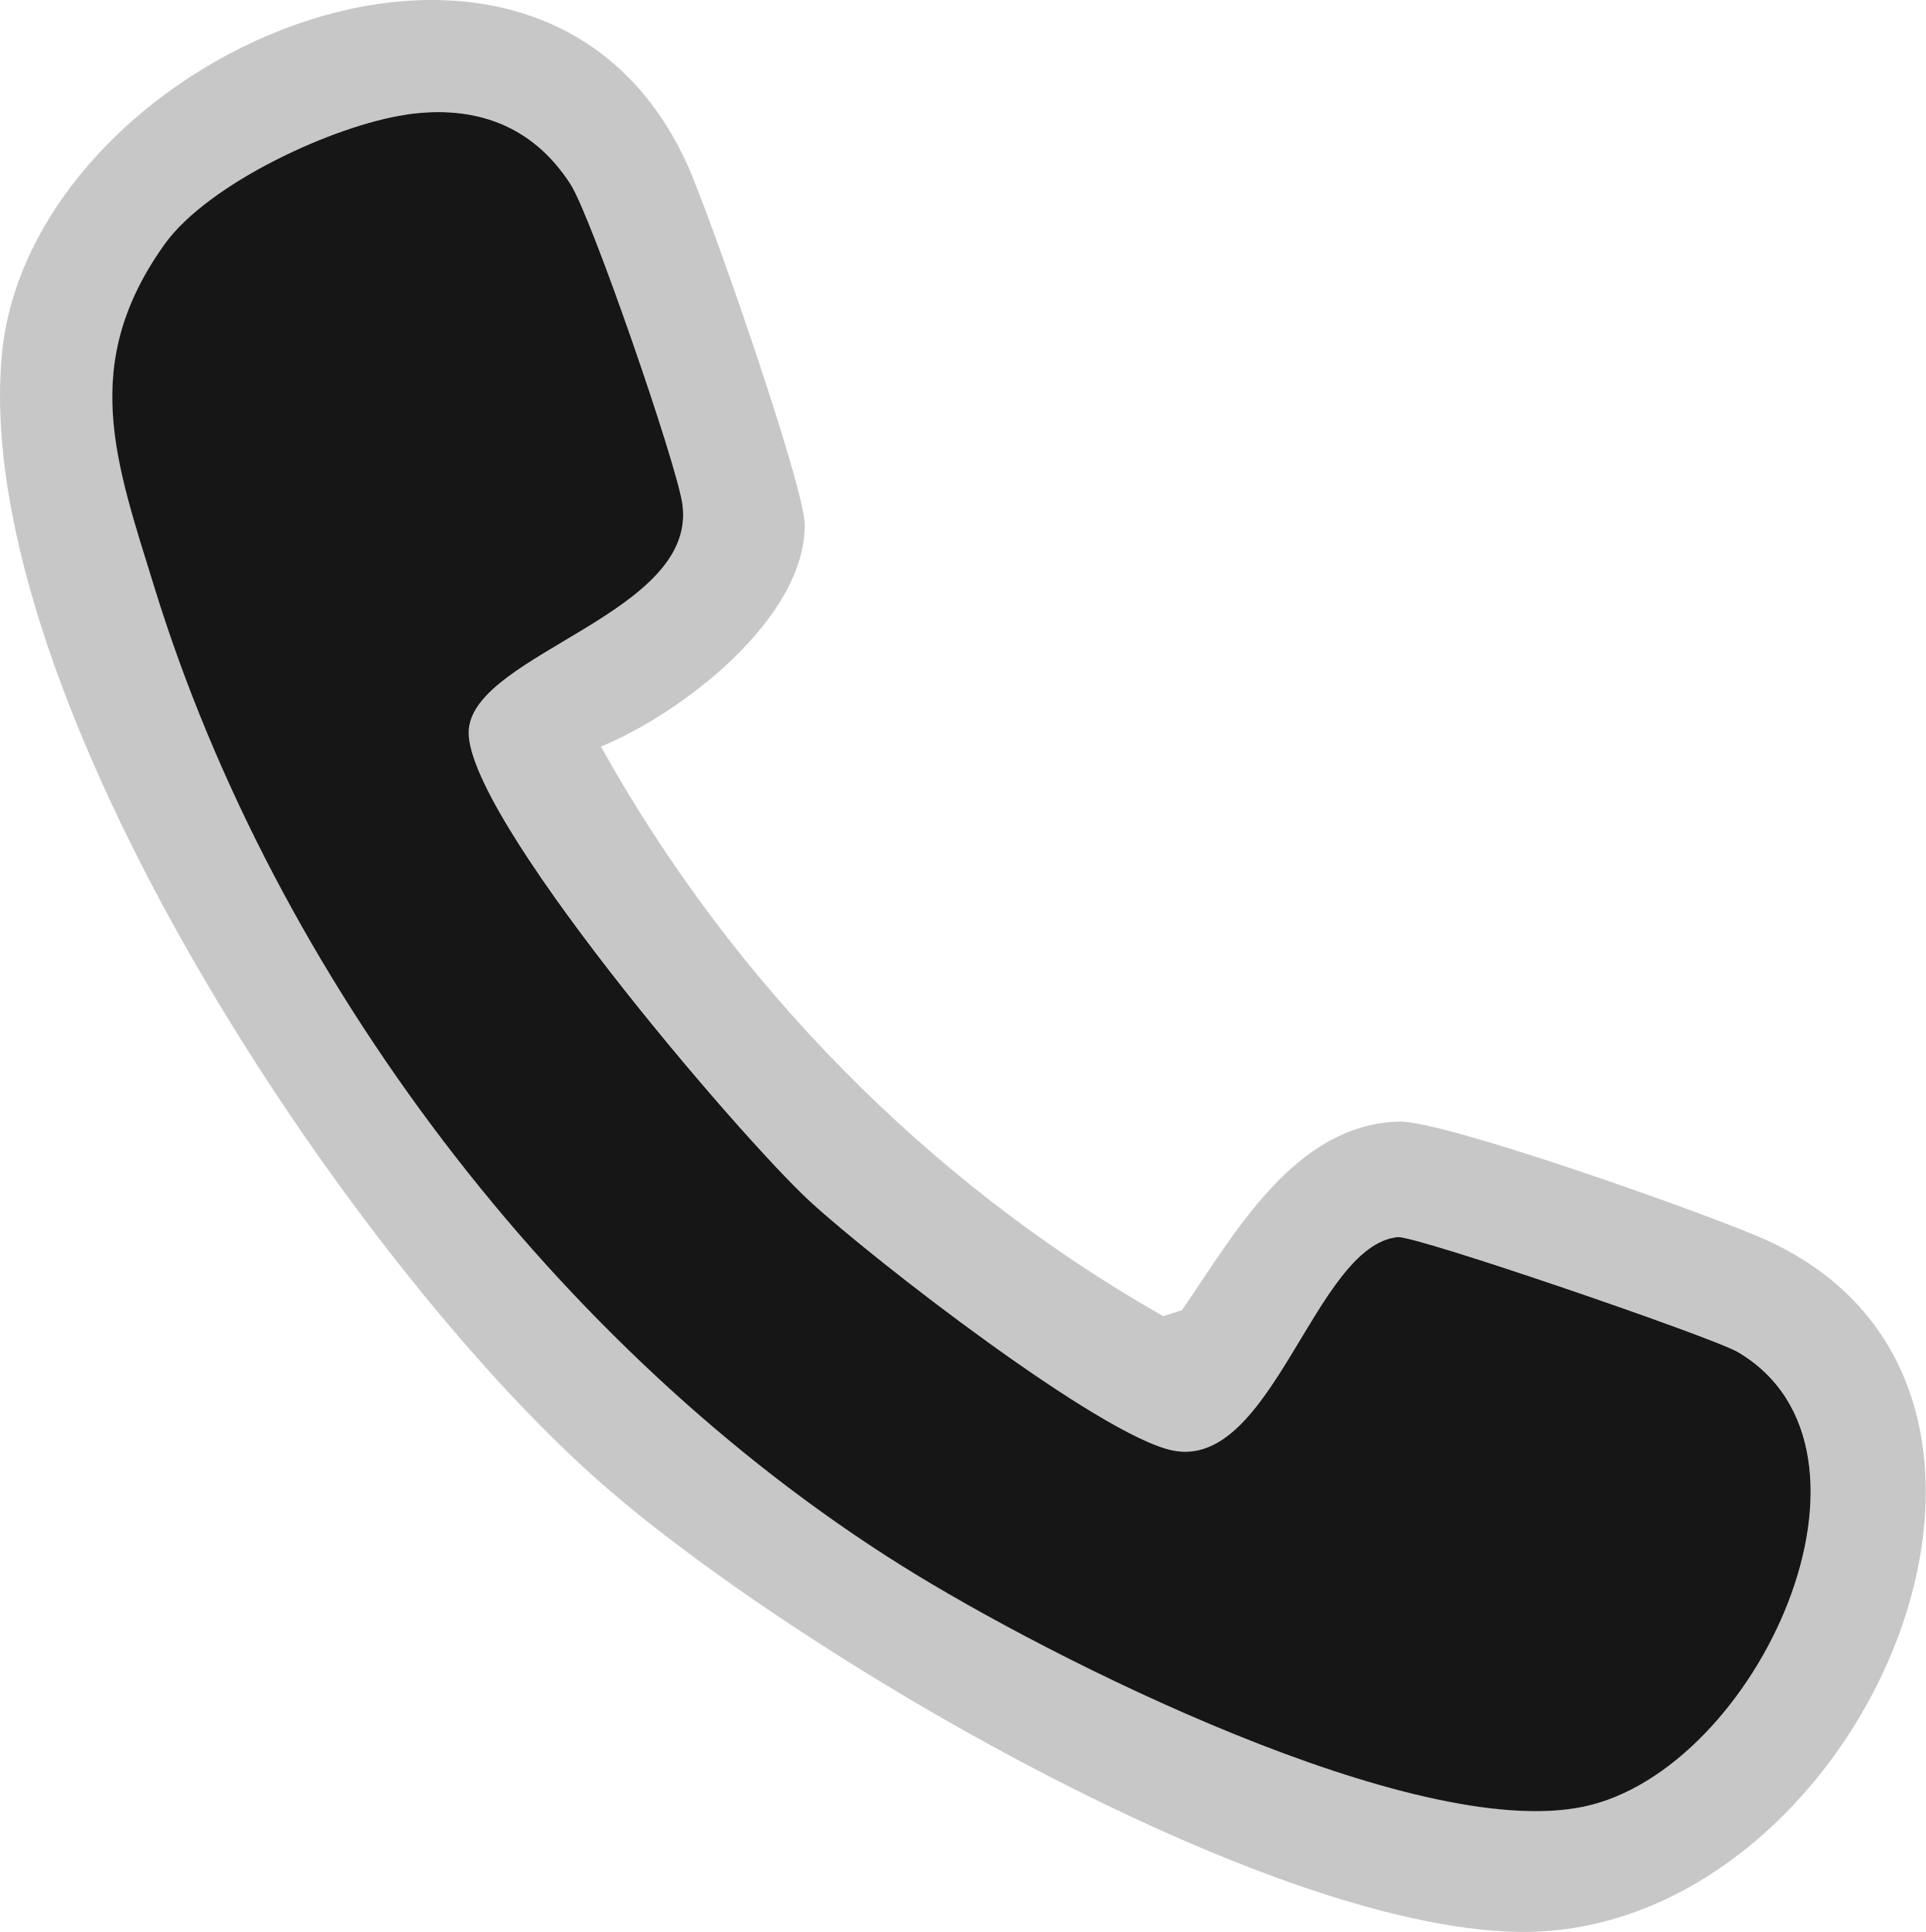
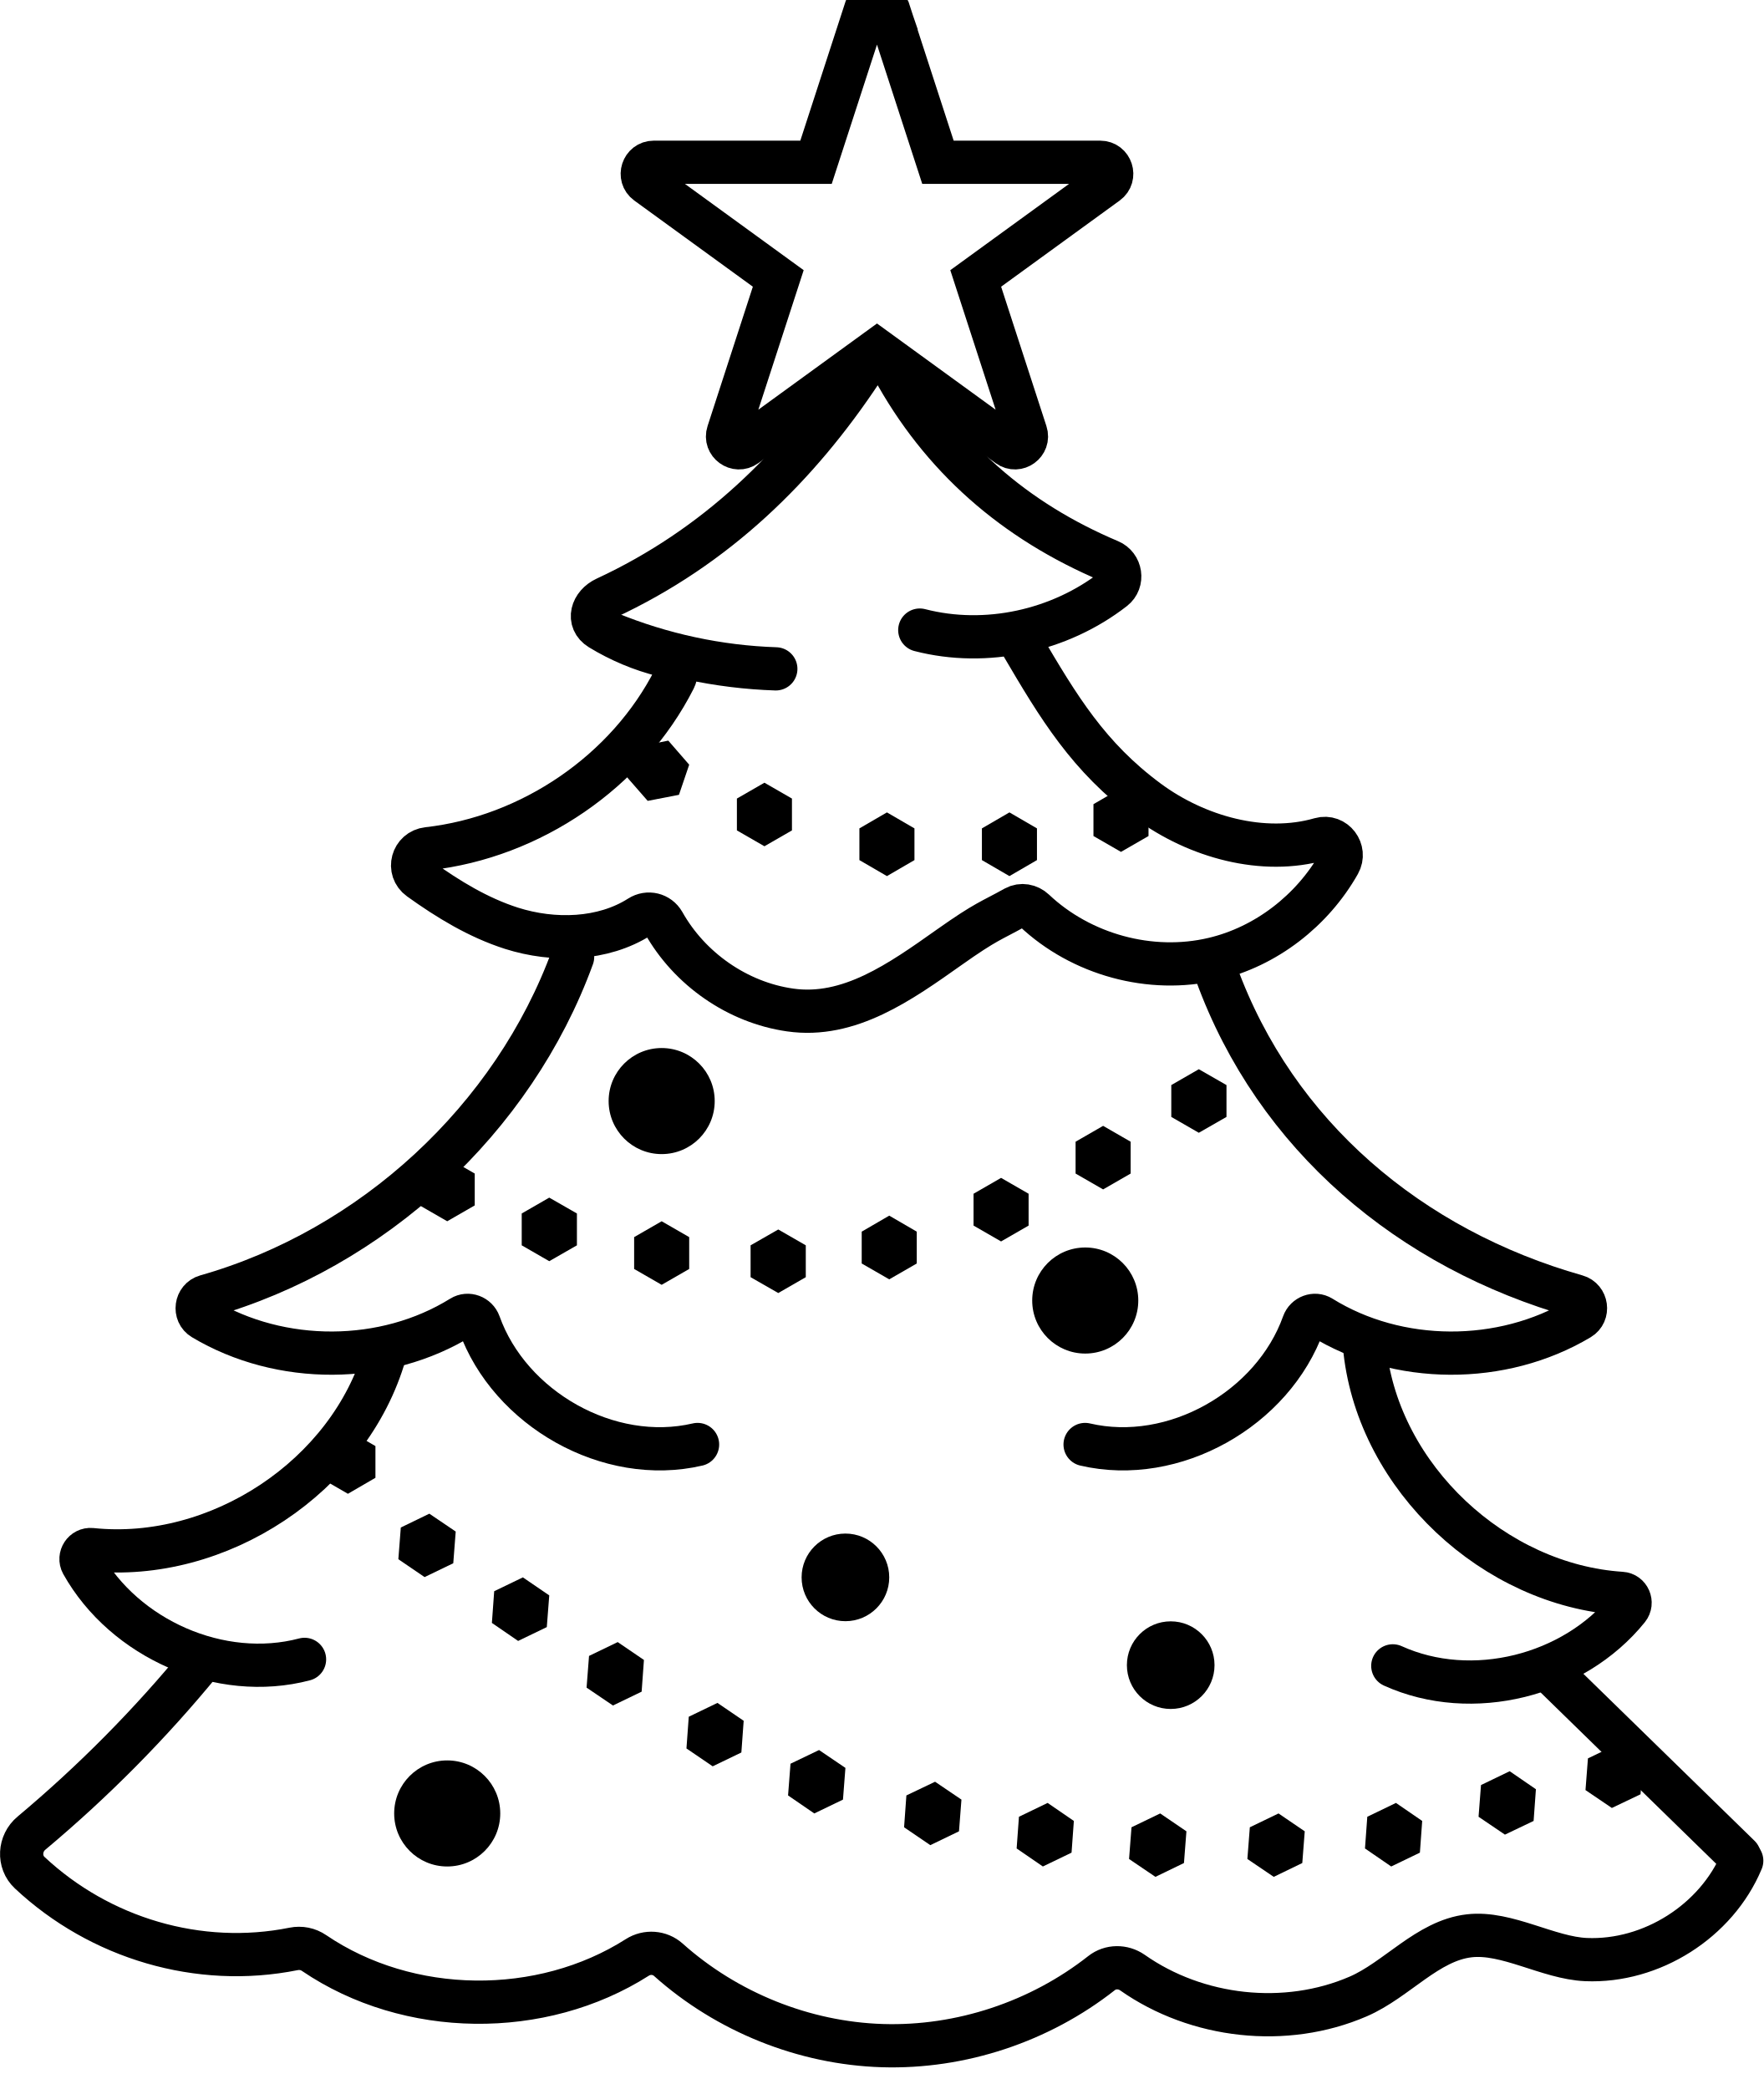
- <svg xmlns="http://www.w3.org/2000/svg" id="Layer_1" data-name="Layer 1" viewBox="0 0 160.72 161.25">
+ <svg xmlns="http://www.w3.org/2000/svg" id="Layer_1" data-name="Layer 1" viewBox="0 0 122.35 144.95">
  <defs>
    <style>
      .cls-1 {
-         fill: #c7c7c7;
+         stroke-linecap: round;
      }

-       .cls-2 {
-         fill: #161616;
+       .cls-1, .cls-2 {
+         fill: none;
+         stroke: #000;
+         stroke-miterlimit: 10;
+         stroke-width: 3px;
      }
    </style>
  </defs>
-   <path class="cls-1" d="M50.15,62.31c10.92,19.64,27.32,36.42,46.93,47.54l1.56-.5c4.37-6.32,9.36-15.51,18.13-15.74,3.78-.1,26.11,7.84,30.6,9.87,27.85,12.6,7.79,58.29-20.72,57.76-21.42-.39-60.4-23.32-76.52-37.49C29.23,105.39-2.34,58.24.14,29.77,2.31,4.78,44.69-13.9,57.32,13.65c1.84,4.01,9.83,26.93,9.84,30.15.02,7.88-10.34,15.78-17.01,18.51ZM33.91,9.56c-6.04.88-16.55,5.75-20.17,10.82-7.14,10.01-4.08,18.12-.83,28.68,10.01,32.45,33.57,63.58,62.32,81.59,12.4,7.77,42.81,23.09,56.94,20.13,14.51-3.04,26.73-29.8,12.86-37.95-2.08-1.22-26.89-9.74-28.38-9.59-6.94.71-10.45,19.49-18.77,17.81-6.07-1.23-25.08-16-30.25-20.77-5.92-5.46-29.18-32.64-28.49-39.46.64-6.34,19.1-9.67,17.82-18.76-.47-3.34-7.59-23.98-9.34-26.7-3.16-4.91-7.97-6.65-13.7-5.81Z" />
-   <path class="cls-2" d="M33.91,9.56c5.73-.84,10.54.9,13.7,5.81,1.75,2.71,8.87,23.36,9.34,26.7,1.28,9.09-17.18,12.42-17.82,18.76-.69,6.82,22.56,34,28.49,39.46,5.18,4.77,24.19,19.54,30.25,20.77,8.32,1.68,11.83-17.1,18.77-17.81,1.49-.15,26.31,8.37,28.38,9.59,13.87,8.15,1.65,34.91-12.86,37.95-14.13,2.96-44.55-12.36-56.94-20.13-28.74-18.01-52.31-49.15-62.32-81.59-3.26-10.56-6.31-18.67.83-28.68,3.62-5.07,14.13-9.94,20.17-10.82Z" />
+   <path class="cls-2" d="M61.6.55l3.48,10.71h11.26c.77,0,1.09.99.47,1.44l-9.11,6.62,3.48,10.71c.24.73-.6,1.34-1.22.89l-9.11-6.62-9.11,6.62c-.62.45-1.46-.16-1.22-.89l3.48-10.71-9.11-6.62c-.62-.45-.3-1.44.47-1.44h11.26s3.48-10.71,3.48-10.71c.24-.73,1.27-.73,1.51,0Z" />
+   <path class="cls-1" d="M63.82,43.72c4.6,1.19,9.71.06,13.45-2.85.68-.53.51-1.61-.28-1.94-6.58-2.78-11.68-7.2-15.08-13.47-.5-.93-1.54-.63-2.13.25-4.41,6.65-10.08,12.24-17.75,15.8-.97.45-1.3,1.56-.39,2.12,1.36.83,2.85,1.46,4.39,1.84.72.18,1.09.98.76,1.64-3.26,6.43-9.96,10.98-17.11,11.78-1.07.12-1.44,1.46-.56,2.09,1.98,1.42,4.06,2.69,6.37,3.43,2.93.93,6.35.83,8.89-.79.58-.37,1.32-.19,1.66.4,1.8,3.21,5.13,5.54,8.78,6.06,4.1.59,7.66-1.96,11.04-4.35,2.6-1.84,2.89-1.82,4.57-2.76.44-.24.97-.14,1.33.2,3.25,3.07,8.07,4.4,12.43,3.37,3.66-.86,6.87-3.36,8.72-6.63.5-.89-.31-1.97-1.3-1.69-3.95,1.14-8.56-.13-11.96-2.64-4.13-3.06-6.18-6.47-8.78-10.9" />
+   <path class="cls-1" d="M84.4,67.55c4.11,11.27,13.46,19.12,24.99,22.39.71.2.85,1.18.21,1.56-5.38,3.21-12.6,3.2-17.93-.11-.45-.28-1.05-.05-1.23.45-2.11,5.91-8.99,9.83-15.15,8.39" />
+   <path class="cls-1" d="M39.73,66.4c-4.11,11.27-13.9,20.27-25.43,23.54-.71.2-.85,1.18-.21,1.56,5.38,3.21,12.6,3.2,17.93-.11.45-.28,1.05-.05,1.23.45,2.11,5.91,8.99,9.83,15.15,8.39" />
+   <path class="cls-1" d="M94.71,93.73c.99,8.82,8.98,16.26,17.79,16.83.52.03.79.65.46,1.06-3.77,4.67-10.83,6.46-16.32,3.97" />
+   <path class="cls-1" d="M26.71,93.92c-2.45,8.53-11.58,14.52-20.37,13.6-.52-.05-.89.51-.64.97,2.93,5.23,9.59,8.19,15.43,6.65" />
+   <path class="cls-1" d="M107.89,116.31l12.8,12.49" />
+   <path class="cls-1" d="M14,115.25c-3.55,4.34-7.52,8.35-11.82,11.95-.84.7-.92,1.99-.12,2.74,4.87,4.56,11.74,6.61,18.31,5.29.5-.1,1.01,0,1.43.29,6.54,4.44,15.76,4.54,22.42.3.67-.43,1.56-.37,2.15.16,4.06,3.63,9.41,5.79,14.85,5.96,5.45.17,10.93-1.66,15.21-5.03.62-.49,1.49-.49,2.14-.04,4.48,3.15,10.63,3.84,15.67,1.66,2.68-1.16,4.81-3.88,7.71-4.21,2.6-.3,5.48,1.54,8.1,1.65,4.54.19,9.05-2.67,10.8-6.86" />
+   <path class="cls-1" d="M42.23,43.92c3.68,1.51,7.63,2.36,11.6,2.49" />
+   <circle cx="45.91" cy="76.4" r="3.68" />
+   <circle cx="75.3" cy="90.24" r="3.68" />
+   <circle cx="31.03" cy="125.83" r="3.68" />
+   <circle cx="58.66" cy="109.45" r="3.04" />
+   <circle cx="81.23" cy="115.54" r="3.04" />
+   <polygon points="38.11 110.7 36.28 109.45 34.29 110.41 34.13 112.61 35.95 113.86 37.94 112.9 38.11 110.7" />
+   <polygon points="31.62 106.27 29.79 105.03 27.81 105.99 27.64 108.19 29.46 109.43 31.45 108.47 31.62 106.27" />
+   <polygon points="32.94 81.43 31.03 80.33 29.12 81.43 29.12 83.64 31.03 84.74 32.94 83.64 32.94 81.43" />
+   <polygon points="40.03 84.2 38.11 83.1 36.2 84.2 36.2 86.41 38.11 87.51 40.03 86.41 40.03 84.2" />
+   <polygon points="47.82 85.84 45.91 84.74 44 85.84 44 88.05 45.91 89.15 47.82 88.05 47.82 85.84" />
+   <polygon points="55.91 86.41 54 85.31 52.08 86.41 52.08 88.62 54 89.72 55.91 88.62 55.91 86.41" />
+   <polygon points="63.61 85.46 61.7 84.35 59.79 85.46 59.79 87.67 61.7 88.77 63.61 87.67 63.61 85.46" />
+   <polygon points="71.37 82.83 69.46 81.73 67.55 82.83 67.55 85.04 69.46 86.14 71.37 85.04 71.37 82.83" />
+   <polygon points="78.45 79.22 76.54 78.12 74.63 79.22 74.63 81.43 76.54 82.53 78.45 81.43 78.45 79.22" />
+   <polygon points="85.1 75.29 83.18 74.19 81.27 75.29 81.27 77.5 83.18 78.6 85.1 77.5 85.1 75.29" />
+   <polygon points="79.69 55.8 77.78 54.69 75.87 55.8 75.87 58.01 77.78 59.11 79.69 58.01 79.69 55.8" />
+   <polygon points="71.95 57.48 70.04 56.37 68.13 57.48 68.13 59.68 70.04 60.79 71.95 59.68 71.95 57.48" />
+   <polygon points="63.45 57.48 61.54 56.37 59.63 57.48 59.63 59.68 61.54 60.79 63.45 59.68 63.45 57.48" />
+   <polygon points="54.95 55.41 53.04 54.31 51.13 55.41 51.13 57.62 53.04 58.72 54.95 57.62 54.95 55.41" />
+   <polygon points="46.37 51.39 44.2 51.82 43.49 53.91 44.94 55.57 47.11 55.15 47.82 53.06 46.37 51.39" />
+   <polygon points="26.05 100.34 24.14 99.23 22.23 100.34 22.22 102.54 24.14 103.65 26.05 102.54 26.05 100.34" />
+   <polygon points="44.68 115.18 42.86 113.94 40.87 114.9 40.7 117.1 42.53 118.34 44.52 117.38 44.68 115.18" />
+   <polygon points="51.6 119.4 49.78 118.16 47.79 119.12 47.63 121.32 49.45 122.56 51.44 121.6 51.6 119.4" />
+   <polygon points="58.66 122.67 56.83 121.43 54.85 122.38 54.68 124.58 56.5 125.83 58.49 124.87 58.66 122.67" />
+   <polygon points="66.71 124.87 64.88 123.63 62.89 124.58 62.73 126.79 64.55 128.03 66.54 127.07 66.71 124.87" />
+   <polygon points="74.51 126.35 72.69 125.1 70.7 126.06 70.54 128.26 72.36 129.51 74.35 128.55 74.51 126.35" />
+   <polygon points="82.32 127.07 80.5 125.83 78.51 126.79 78.34 128.99 80.17 130.23 82.15 129.27 82.32 127.07" />
+   <polygon points="90.53 127.07 88.71 125.83 86.72 126.79 86.55 128.99 88.38 130.23 90.36 129.27 90.53 127.07" />
+   <polygon points="98.68 126.35 96.86 125.1 94.87 126.06 94.71 128.26 96.53 129.51 98.52 128.55 98.68 126.35" />
+   <polygon points="106.57 124.15 104.75 122.9 102.76 123.86 102.59 126.06 104.42 127.3 106.41 126.35 106.57 124.15" />
+   <polygon points="113.99 122.3 112.17 121.05 110.18 122.01 110.01 124.21 111.84 125.45 113.83 124.5 113.99 122.3" />
</svg>
